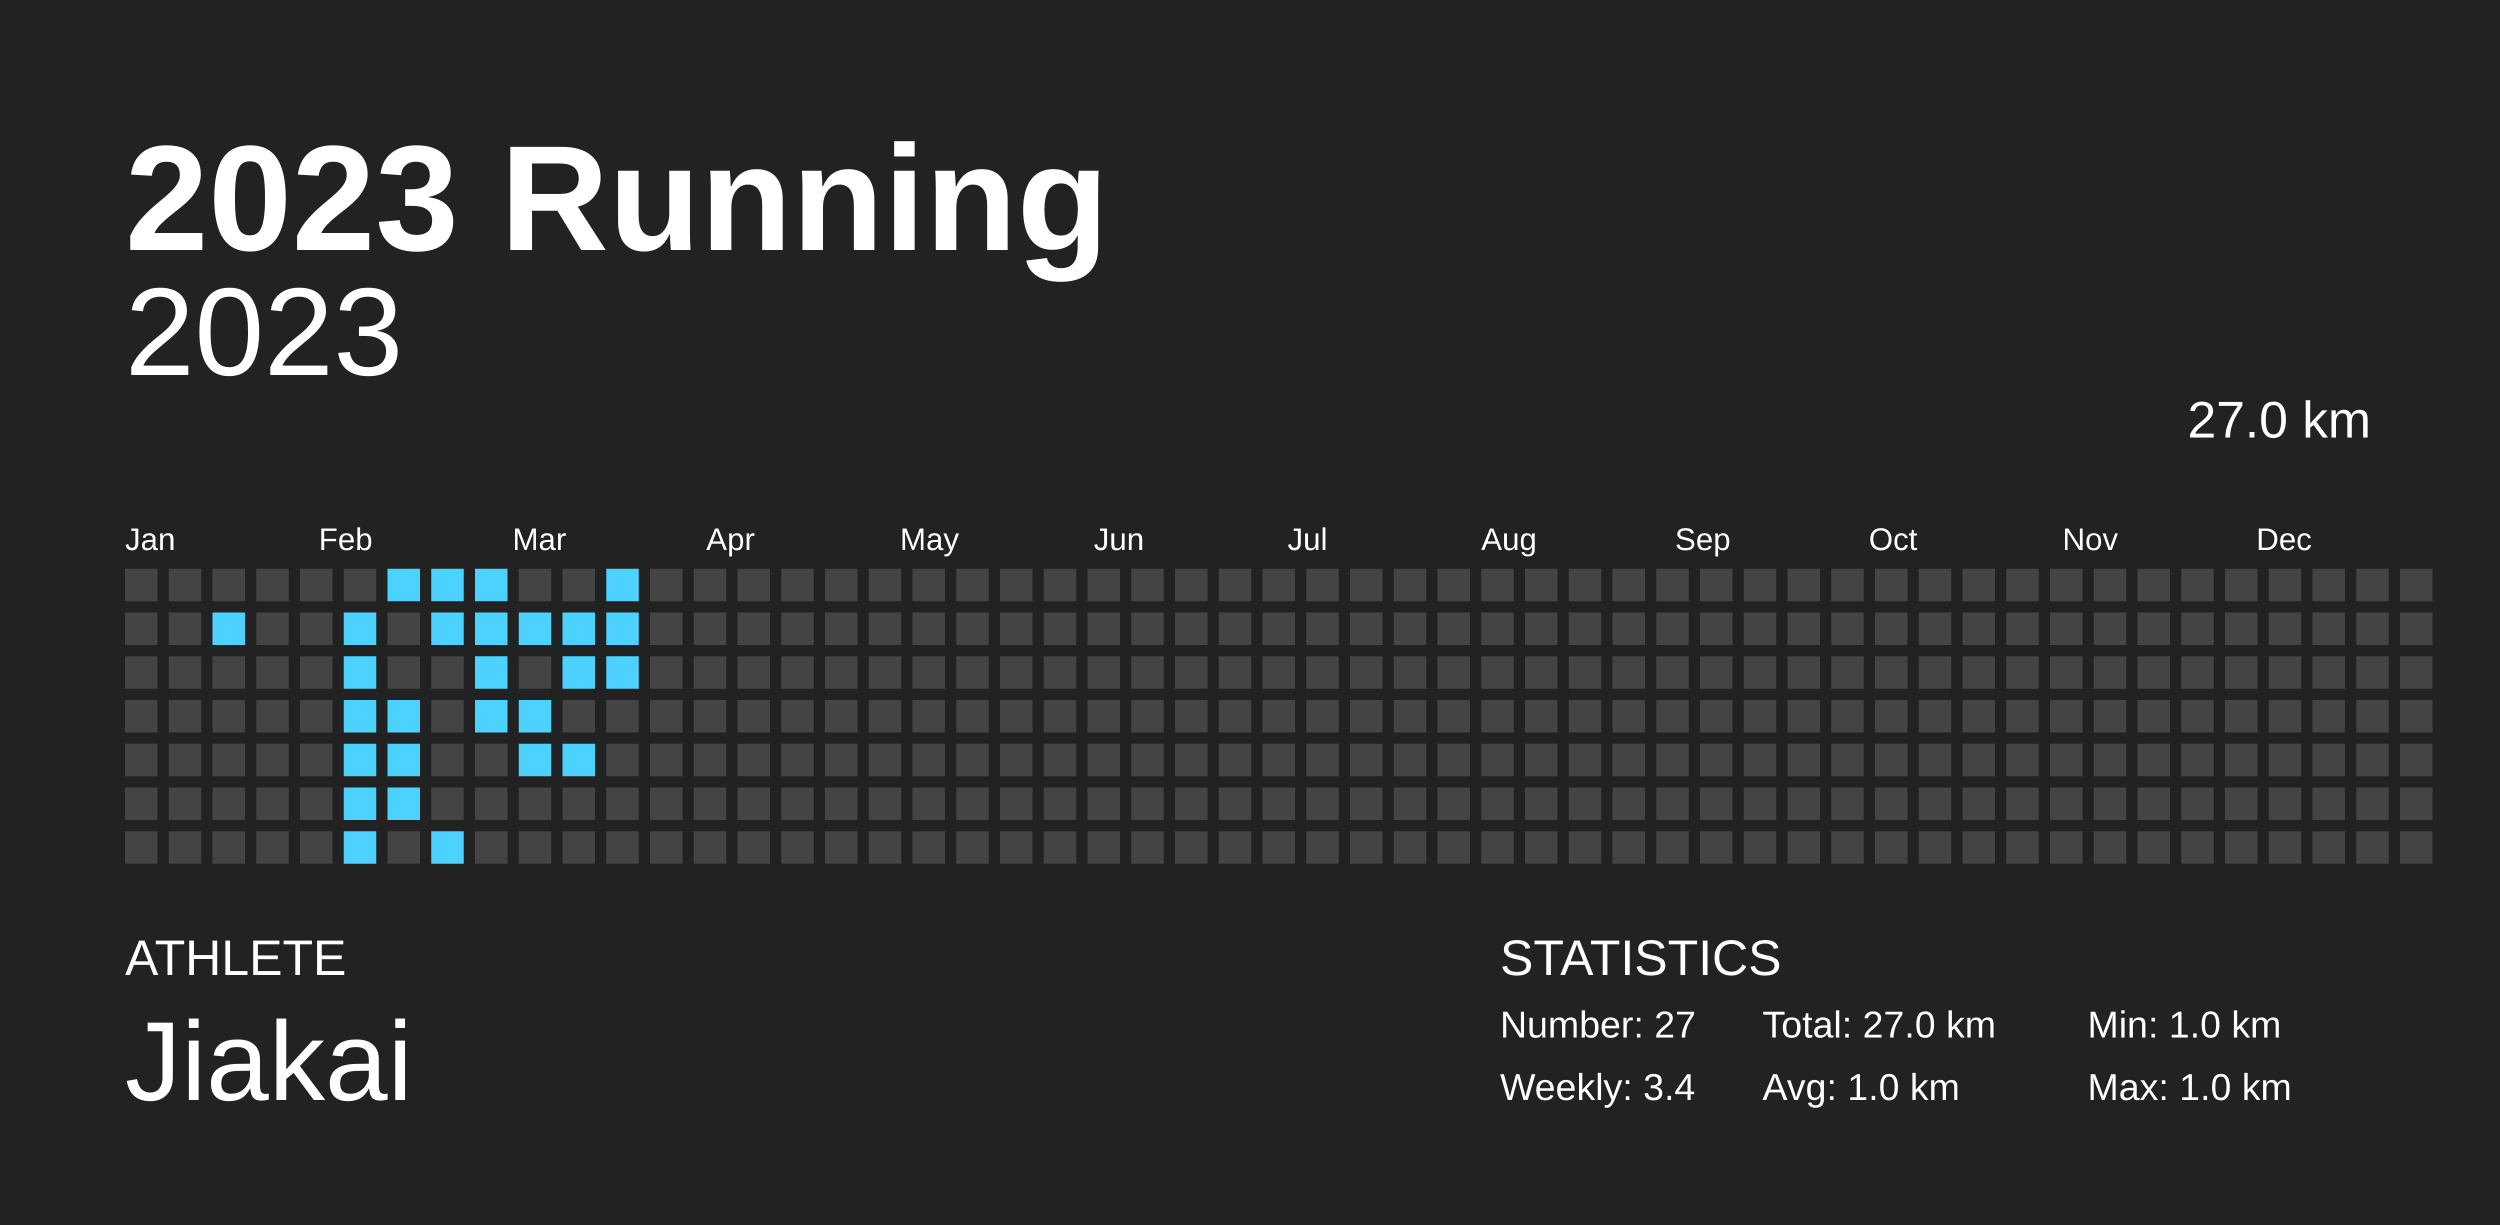
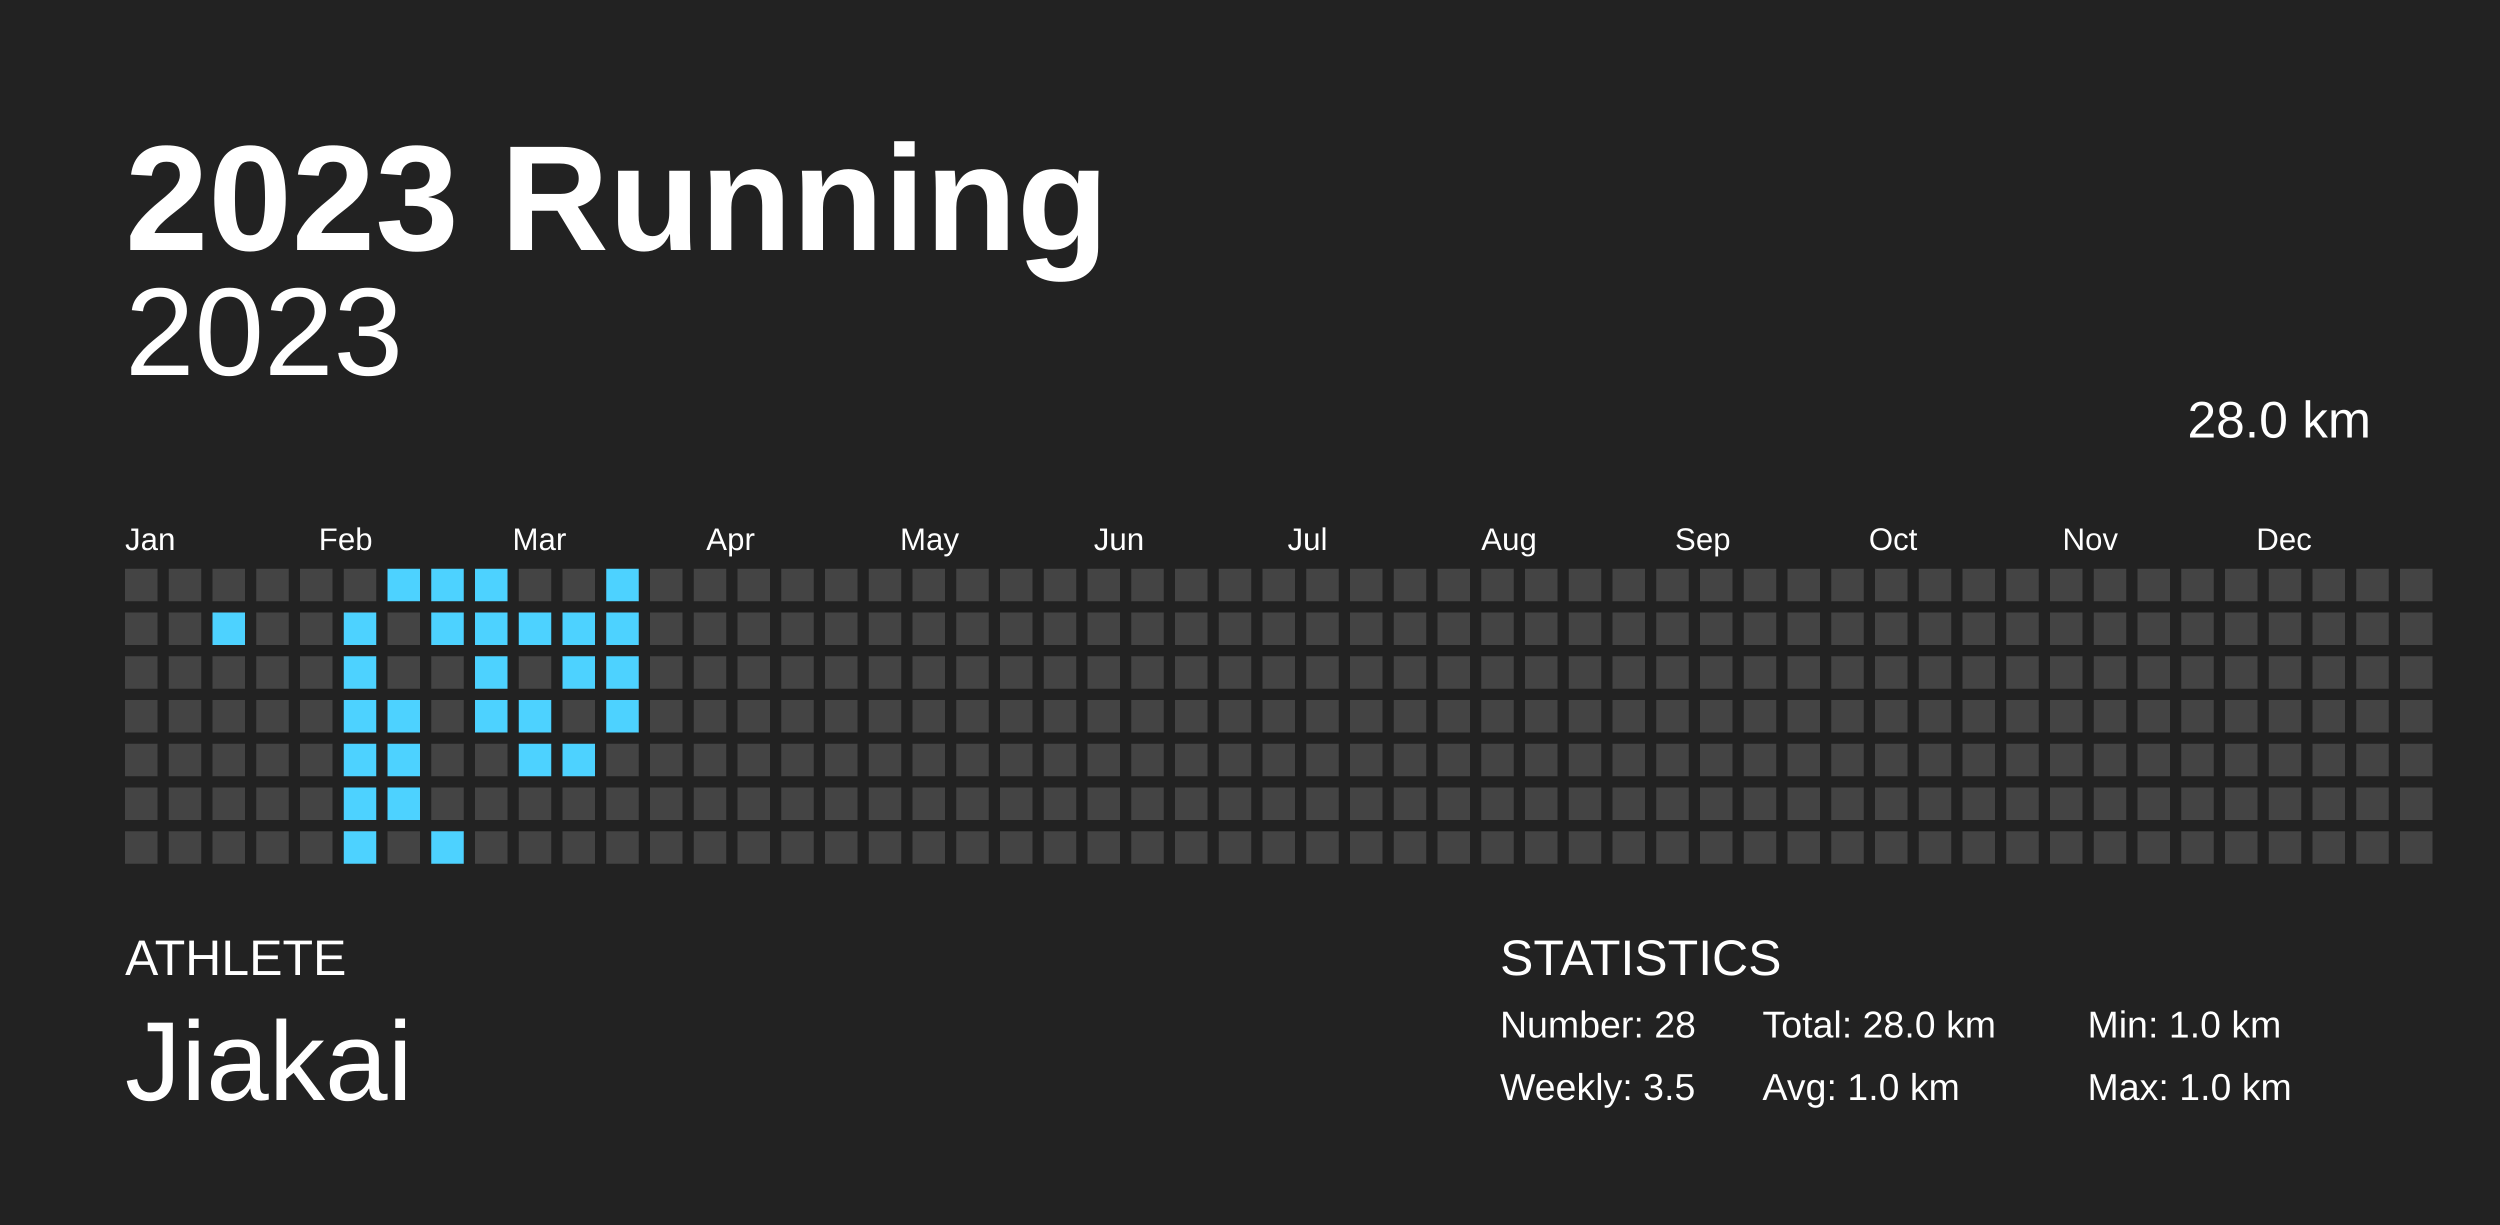
<svg xmlns="http://www.w3.org/2000/svg" baseProfile="full" height="98mm" version="1.1" viewBox="0,0,200,98" width="200mm">
  <defs />
  <rect fill="#222222" height="98" width="200" x="0" y="0" />
  <text fill="#FFFFFF" style="font-size:12px; font-family:Arial; font-weight:bold;" x="10" y="20">2023 Running</text>
  <text fill="#FFFFFF" style="font-size:4px; font-family:Arial" x="10" y="78">ATHLETE</text>
  <text fill="#FFFFFF" style="font-size:9px; font-family:Arial" x="10" y="88">Jiakai</text>
  <text fill="#FFFFFF" style="font-size:4px; font-family:Arial" x="120" y="78">STATISTICS</text>
-   <text fill="#FFFFFF" style="font-size:3px; font-family:Arial" x="120" y="83">Number: 27</text>
-   <text fill="#FFFFFF" style="font-size:3px; font-family:Arial" x="120" y="88">Weekly: 3.4</text>
-   <text fill="#FFFFFF" style="font-size:3px; font-family:Arial" x="141" y="83">Total: 27.0 km</text>
+   <text fill="#FFFFFF" style="font-size:3px; font-family:Arial" x="120" y="83">Number: 28</text>
+   <text fill="#FFFFFF" style="font-size:3px; font-family:Arial" x="120" y="88">Weekly: 3.5</text>
+   <text fill="#FFFFFF" style="font-size:3px; font-family:Arial" x="141" y="83">Total: 28.0 km</text>
  <text fill="#FFFFFF" style="font-size:3px; font-family:Arial" x="141" y="88">Avg: 1.0 km</text>
  <text fill="#FFFFFF" style="font-size:3px; font-family:Arial" x="167" y="83">Min: 1.0 km</text>
  <text fill="#FFFFFF" style="font-size:3px; font-family:Arial" x="167" y="88">Max: 1.0 km</text>
  <text alignment-baseline="hanging" fill="#FFFFFF" style="font-size:10.0px; font-family:Arial;" x="10" y="30">2023</text>
-   <text alignment-baseline="hanging" fill="#FFFFFF" style="font-size:4.125px; font-family:Arial;" x="175" y="35">27.0 km</text>
+   <text alignment-baseline="hanging" fill="#FFFFFF" style="font-size:4.125px; font-family:Arial;" x="175" y="35">28.0 km</text>
  <text fill="#FFFFFF" style="font-size:2.5px; font-family:Arial" x="10.0" y="44">Jan</text>
  <text fill="#FFFFFF" style="font-size:2.5px; font-family:Arial" x="25.5" y="44">Feb</text>
  <text fill="#FFFFFF" style="font-size:2.5px; font-family:Arial" x="41.0" y="44">Mar</text>
  <text fill="#FFFFFF" style="font-size:2.5px; font-family:Arial" x="56.5" y="44">Apr</text>
  <text fill="#FFFFFF" style="font-size:2.5px; font-family:Arial" x="72.0" y="44">May</text>
  <text fill="#FFFFFF" style="font-size:2.5px; font-family:Arial" x="87.5" y="44">Jun</text>
  <text fill="#FFFFFF" style="font-size:2.5px; font-family:Arial" x="103.0" y="44">Jul</text>
  <text fill="#FFFFFF" style="font-size:2.5px; font-family:Arial" x="118.5" y="44">Aug</text>
  <text fill="#FFFFFF" style="font-size:2.5px; font-family:Arial" x="134.0" y="44">Sep</text>
  <text fill="#FFFFFF" style="font-size:2.5px; font-family:Arial" x="149.5" y="44">Oct</text>
  <text fill="#FFFFFF" style="font-size:2.5px; font-family:Arial" x="165.0" y="44">Nov</text>
  <text fill="#FFFFFF" style="font-size:2.5px; font-family:Arial" x="180.5" y="44">Dec</text>
  <rect fill="#444444" height="2.6" width="2.6" x="10.0" y="45.5" />
  <rect fill="#444444" height="2.6" width="2.6" x="10.0" y="49.0" />
  <rect fill="#444444" height="2.6" width="2.6" x="10.0" y="52.5" />
  <rect fill="#444444" height="2.6" width="2.6" x="10.0" y="56.0" />
  <rect fill="#444444" height="2.6" width="2.6" x="10.0" y="59.5" />
  <rect fill="#444444" height="2.6" width="2.6" x="10.0" y="63.0" />
  <rect fill="#444444" height="2.6" width="2.6" x="10.0" y="66.5" />
  <rect fill="#444444" height="2.6" width="2.6" x="13.5" y="45.5" />
  <rect fill="#444444" height="2.6" width="2.6" x="13.5" y="49.0" />
  <rect fill="#444444" height="2.6" width="2.6" x="13.5" y="52.5" />
  <rect fill="#444444" height="2.6" width="2.6" x="13.5" y="56.0" />
  <rect fill="#444444" height="2.6" width="2.6" x="13.5" y="59.5" />
  <rect fill="#444444" height="2.6" width="2.6" x="13.5" y="63.0" />
  <rect fill="#444444" height="2.6" width="2.6" x="13.5" y="66.5" />
  <rect fill="#444444" height="2.6" width="2.6" x="17.0" y="45.5" />
  <rect fill="#4DD2FF" height="2.6" width="2.6" x="17.0" y="49.0" />
  <rect fill="#444444" height="2.6" width="2.6" x="17.0" y="52.5" />
  <rect fill="#444444" height="2.6" width="2.6" x="17.0" y="56.0" />
  <rect fill="#444444" height="2.6" width="2.6" x="17.0" y="59.5" />
  <rect fill="#444444" height="2.6" width="2.6" x="17.0" y="63.0" />
  <rect fill="#444444" height="2.6" width="2.6" x="17.0" y="66.5" />
  <rect fill="#444444" height="2.6" width="2.6" x="20.5" y="45.5" />
  <rect fill="#444444" height="2.6" width="2.6" x="20.5" y="49.0" />
  <rect fill="#444444" height="2.6" width="2.6" x="20.5" y="52.5" />
  <rect fill="#444444" height="2.6" width="2.6" x="20.5" y="56.0" />
  <rect fill="#444444" height="2.6" width="2.6" x="20.5" y="59.5" />
  <rect fill="#444444" height="2.6" width="2.6" x="20.5" y="63.0" />
  <rect fill="#444444" height="2.6" width="2.6" x="20.5" y="66.5" />
  <rect fill="#444444" height="2.6" width="2.6" x="24.0" y="45.5" />
  <rect fill="#444444" height="2.6" width="2.6" x="24.0" y="49.0" />
  <rect fill="#444444" height="2.6" width="2.6" x="24.0" y="52.5" />
  <rect fill="#444444" height="2.6" width="2.6" x="24.0" y="56.0" />
  <rect fill="#444444" height="2.6" width="2.6" x="24.0" y="59.5" />
  <rect fill="#444444" height="2.6" width="2.6" x="24.0" y="63.0" />
  <rect fill="#444444" height="2.6" width="2.6" x="24.0" y="66.5" />
  <rect fill="#444444" height="2.6" width="2.6" x="27.5" y="45.5" />
  <rect fill="#4DD2FF" height="2.6" width="2.6" x="27.5" y="49.0" />
  <rect fill="#4DD2FF" height="2.6" width="2.6" x="27.5" y="52.5" />
  <rect fill="#4DD2FF" height="2.6" width="2.6" x="27.5" y="56.0" />
  <rect fill="#4DD2FF" height="2.6" width="2.6" x="27.5" y="59.5" />
  <rect fill="#4DD2FF" height="2.6" width="2.6" x="27.5" y="63.0" />
  <rect fill="#4DD2FF" height="2.6" width="2.6" x="27.5" y="66.5" />
  <rect fill="#4DD2FF" height="2.6" width="2.6" x="31.0" y="45.5" />
  <rect fill="#444444" height="2.6" width="2.6" x="31.0" y="49.0" />
  <rect fill="#444444" height="2.6" width="2.6" x="31.0" y="52.5" />
  <rect fill="#4DD2FF" height="2.6" width="2.6" x="31.0" y="56.0" />
  <rect fill="#4DD2FF" height="2.6" width="2.6" x="31.0" y="59.5" />
  <rect fill="#4DD2FF" height="2.6" width="2.6" x="31.0" y="63.0" />
  <rect fill="#444444" height="2.6" width="2.6" x="31.0" y="66.5" />
  <rect fill="#4DD2FF" height="2.6" width="2.6" x="34.5" y="45.5" />
  <rect fill="#4DD2FF" height="2.6" width="2.6" x="34.5" y="49.0" />
  <rect fill="#444444" height="2.6" width="2.6" x="34.5" y="52.5" />
  <rect fill="#444444" height="2.6" width="2.6" x="34.5" y="56.0" />
  <rect fill="#444444" height="2.6" width="2.6" x="34.5" y="59.5" />
  <rect fill="#444444" height="2.6" width="2.6" x="34.5" y="63.0" />
  <rect fill="#4DD2FF" height="2.6" width="2.6" x="34.5" y="66.5" />
  <rect fill="#4DD2FF" height="2.6" width="2.6" x="38.0" y="45.5" />
  <rect fill="#4DD2FF" height="2.6" width="2.6" x="38.0" y="49.0" />
  <rect fill="#4DD2FF" height="2.6" width="2.6" x="38.0" y="52.5" />
  <rect fill="#4DD2FF" height="2.6" width="2.6" x="38.0" y="56.0" />
  <rect fill="#444444" height="2.6" width="2.6" x="38.0" y="59.5" />
  <rect fill="#444444" height="2.6" width="2.6" x="38.0" y="63.0" />
  <rect fill="#444444" height="2.6" width="2.6" x="38.0" y="66.5" />
  <rect fill="#444444" height="2.6" width="2.6" x="41.5" y="45.5" />
  <rect fill="#4DD2FF" height="2.6" width="2.6" x="41.5" y="49.0" />
  <rect fill="#444444" height="2.6" width="2.6" x="41.5" y="52.5" />
  <rect fill="#4DD2FF" height="2.6" width="2.6" x="41.5" y="56.0" />
  <rect fill="#4DD2FF" height="2.6" width="2.6" x="41.5" y="59.5" />
  <rect fill="#444444" height="2.6" width="2.6" x="41.5" y="63.0" />
  <rect fill="#444444" height="2.6" width="2.6" x="41.5" y="66.5" />
  <rect fill="#444444" height="2.6" width="2.6" x="45.0" y="45.5" />
  <rect fill="#4DD2FF" height="2.6" width="2.6" x="45.0" y="49.0" />
  <rect fill="#4DD2FF" height="2.6" width="2.6" x="45.0" y="52.5" />
  <rect fill="#444444" height="2.6" width="2.6" x="45.0" y="56.0" />
  <rect fill="#4DD2FF" height="2.6" width="2.6" x="45.0" y="59.5" />
  <rect fill="#444444" height="2.6" width="2.6" x="45.0" y="63.0" />
  <rect fill="#444444" height="2.6" width="2.6" x="45.0" y="66.5" />
  <rect fill="#4DD2FF" height="2.6" width="2.6" x="48.5" y="45.5" />
  <rect fill="#4DD2FF" height="2.6" width="2.6" x="48.5" y="49.0" />
  <rect fill="#4DD2FF" height="2.6" width="2.6" x="48.5" y="52.5" />
-   <rect fill="#444444" height="2.6" width="2.6" x="48.5" y="56.0" />
+   <rect fill="#4DD2FF" height="2.6" width="2.6" x="48.5" y="56.0" />
  <rect fill="#444444" height="2.6" width="2.6" x="48.5" y="59.5" />
  <rect fill="#444444" height="2.6" width="2.6" x="48.5" y="63.0" />
  <rect fill="#444444" height="2.6" width="2.6" x="48.5" y="66.5" />
  <rect fill="#444444" height="2.6" width="2.6" x="52.0" y="45.5" />
  <rect fill="#444444" height="2.6" width="2.6" x="52.0" y="49.0" />
  <rect fill="#444444" height="2.6" width="2.6" x="52.0" y="52.5" />
  <rect fill="#444444" height="2.6" width="2.6" x="52.0" y="56.0" />
  <rect fill="#444444" height="2.6" width="2.6" x="52.0" y="59.5" />
  <rect fill="#444444" height="2.6" width="2.6" x="52.0" y="63.0" />
  <rect fill="#444444" height="2.6" width="2.6" x="52.0" y="66.5" />
  <rect fill="#444444" height="2.6" width="2.6" x="55.5" y="45.5" />
  <rect fill="#444444" height="2.6" width="2.6" x="55.5" y="49.0" />
  <rect fill="#444444" height="2.6" width="2.6" x="55.5" y="52.5" />
  <rect fill="#444444" height="2.6" width="2.6" x="55.5" y="56.0" />
  <rect fill="#444444" height="2.6" width="2.6" x="55.5" y="59.5" />
  <rect fill="#444444" height="2.6" width="2.6" x="55.5" y="63.0" />
  <rect fill="#444444" height="2.6" width="2.6" x="55.5" y="66.5" />
  <rect fill="#444444" height="2.6" width="2.6" x="59.0" y="45.5" />
  <rect fill="#444444" height="2.6" width="2.6" x="59.0" y="49.0" />
  <rect fill="#444444" height="2.6" width="2.6" x="59.0" y="52.5" />
  <rect fill="#444444" height="2.6" width="2.6" x="59.0" y="56.0" />
  <rect fill="#444444" height="2.6" width="2.6" x="59.0" y="59.5" />
  <rect fill="#444444" height="2.6" width="2.6" x="59.0" y="63.0" />
  <rect fill="#444444" height="2.6" width="2.6" x="59.0" y="66.5" />
  <rect fill="#444444" height="2.6" width="2.6" x="62.5" y="45.5" />
  <rect fill="#444444" height="2.6" width="2.6" x="62.5" y="49.0" />
  <rect fill="#444444" height="2.6" width="2.6" x="62.5" y="52.5" />
  <rect fill="#444444" height="2.6" width="2.6" x="62.5" y="56.0" />
  <rect fill="#444444" height="2.6" width="2.6" x="62.5" y="59.5" />
  <rect fill="#444444" height="2.6" width="2.6" x="62.5" y="63.0" />
  <rect fill="#444444" height="2.6" width="2.6" x="62.5" y="66.5" />
  <rect fill="#444444" height="2.6" width="2.6" x="66.0" y="45.5" />
  <rect fill="#444444" height="2.6" width="2.6" x="66.0" y="49.0" />
  <rect fill="#444444" height="2.6" width="2.6" x="66.0" y="52.5" />
  <rect fill="#444444" height="2.6" width="2.6" x="66.0" y="56.0" />
  <rect fill="#444444" height="2.6" width="2.6" x="66.0" y="59.5" />
  <rect fill="#444444" height="2.6" width="2.6" x="66.0" y="63.0" />
  <rect fill="#444444" height="2.6" width="2.6" x="66.0" y="66.5" />
  <rect fill="#444444" height="2.6" width="2.6" x="69.5" y="45.5" />
  <rect fill="#444444" height="2.6" width="2.6" x="69.5" y="49.0" />
  <rect fill="#444444" height="2.6" width="2.6" x="69.5" y="52.5" />
  <rect fill="#444444" height="2.6" width="2.6" x="69.5" y="56.0" />
  <rect fill="#444444" height="2.6" width="2.6" x="69.5" y="59.5" />
  <rect fill="#444444" height="2.6" width="2.6" x="69.5" y="63.0" />
  <rect fill="#444444" height="2.6" width="2.6" x="69.5" y="66.5" />
  <rect fill="#444444" height="2.6" width="2.6" x="73.0" y="45.5" />
  <rect fill="#444444" height="2.6" width="2.6" x="73.0" y="49.0" />
  <rect fill="#444444" height="2.6" width="2.6" x="73.0" y="52.5" />
  <rect fill="#444444" height="2.6" width="2.6" x="73.0" y="56.0" />
  <rect fill="#444444" height="2.6" width="2.6" x="73.0" y="59.5" />
  <rect fill="#444444" height="2.6" width="2.6" x="73.0" y="63.0" />
  <rect fill="#444444" height="2.6" width="2.6" x="73.0" y="66.5" />
  <rect fill="#444444" height="2.6" width="2.6" x="76.5" y="45.5" />
  <rect fill="#444444" height="2.6" width="2.6" x="76.5" y="49.0" />
  <rect fill="#444444" height="2.6" width="2.6" x="76.5" y="52.5" />
  <rect fill="#444444" height="2.6" width="2.6" x="76.5" y="56.0" />
  <rect fill="#444444" height="2.6" width="2.6" x="76.5" y="59.5" />
  <rect fill="#444444" height="2.6" width="2.6" x="76.5" y="63.0" />
  <rect fill="#444444" height="2.6" width="2.6" x="76.5" y="66.5" />
  <rect fill="#444444" height="2.6" width="2.6" x="80.0" y="45.5" />
  <rect fill="#444444" height="2.6" width="2.6" x="80.0" y="49.0" />
  <rect fill="#444444" height="2.6" width="2.6" x="80.0" y="52.5" />
  <rect fill="#444444" height="2.6" width="2.6" x="80.0" y="56.0" />
  <rect fill="#444444" height="2.6" width="2.6" x="80.0" y="59.5" />
  <rect fill="#444444" height="2.6" width="2.6" x="80.0" y="63.0" />
  <rect fill="#444444" height="2.6" width="2.6" x="80.0" y="66.5" />
  <rect fill="#444444" height="2.6" width="2.6" x="83.5" y="45.5" />
  <rect fill="#444444" height="2.6" width="2.6" x="83.5" y="49.0" />
  <rect fill="#444444" height="2.6" width="2.6" x="83.5" y="52.5" />
  <rect fill="#444444" height="2.6" width="2.6" x="83.5" y="56.0" />
  <rect fill="#444444" height="2.6" width="2.6" x="83.5" y="59.5" />
  <rect fill="#444444" height="2.6" width="2.6" x="83.5" y="63.0" />
  <rect fill="#444444" height="2.6" width="2.6" x="83.5" y="66.5" />
  <rect fill="#444444" height="2.6" width="2.6" x="87.0" y="45.5" />
  <rect fill="#444444" height="2.6" width="2.6" x="87.0" y="49.0" />
  <rect fill="#444444" height="2.6" width="2.6" x="87.0" y="52.5" />
  <rect fill="#444444" height="2.6" width="2.6" x="87.0" y="56.0" />
  <rect fill="#444444" height="2.6" width="2.6" x="87.0" y="59.5" />
  <rect fill="#444444" height="2.6" width="2.6" x="87.0" y="63.0" />
  <rect fill="#444444" height="2.6" width="2.6" x="87.0" y="66.5" />
  <rect fill="#444444" height="2.6" width="2.6" x="90.5" y="45.5" />
  <rect fill="#444444" height="2.6" width="2.6" x="90.5" y="49.0" />
  <rect fill="#444444" height="2.6" width="2.6" x="90.5" y="52.5" />
  <rect fill="#444444" height="2.6" width="2.6" x="90.5" y="56.0" />
  <rect fill="#444444" height="2.6" width="2.6" x="90.5" y="59.5" />
  <rect fill="#444444" height="2.6" width="2.6" x="90.5" y="63.0" />
  <rect fill="#444444" height="2.6" width="2.6" x="90.5" y="66.5" />
  <rect fill="#444444" height="2.6" width="2.6" x="94.0" y="45.5" />
  <rect fill="#444444" height="2.6" width="2.6" x="94.0" y="49.0" />
  <rect fill="#444444" height="2.6" width="2.6" x="94.0" y="52.5" />
  <rect fill="#444444" height="2.6" width="2.6" x="94.0" y="56.0" />
  <rect fill="#444444" height="2.6" width="2.6" x="94.0" y="59.5" />
  <rect fill="#444444" height="2.6" width="2.6" x="94.0" y="63.0" />
  <rect fill="#444444" height="2.6" width="2.6" x="94.0" y="66.5" />
  <rect fill="#444444" height="2.6" width="2.6" x="97.5" y="45.5" />
  <rect fill="#444444" height="2.6" width="2.6" x="97.5" y="49.0" />
  <rect fill="#444444" height="2.6" width="2.6" x="97.5" y="52.5" />
  <rect fill="#444444" height="2.6" width="2.6" x="97.5" y="56.0" />
  <rect fill="#444444" height="2.6" width="2.6" x="97.5" y="59.5" />
  <rect fill="#444444" height="2.6" width="2.6" x="97.5" y="63.0" />
  <rect fill="#444444" height="2.6" width="2.6" x="97.5" y="66.5" />
  <rect fill="#444444" height="2.6" width="2.6" x="101.0" y="45.5" />
  <rect fill="#444444" height="2.6" width="2.6" x="101.0" y="49.0" />
  <rect fill="#444444" height="2.6" width="2.6" x="101.0" y="52.5" />
  <rect fill="#444444" height="2.6" width="2.6" x="101.0" y="56.0" />
  <rect fill="#444444" height="2.6" width="2.6" x="101.0" y="59.5" />
  <rect fill="#444444" height="2.6" width="2.6" x="101.0" y="63.0" />
  <rect fill="#444444" height="2.6" width="2.6" x="101.0" y="66.5" />
  <rect fill="#444444" height="2.6" width="2.6" x="104.5" y="45.5" />
  <rect fill="#444444" height="2.6" width="2.6" x="104.5" y="49.0" />
  <rect fill="#444444" height="2.6" width="2.6" x="104.5" y="52.5" />
  <rect fill="#444444" height="2.6" width="2.6" x="104.5" y="56.0" />
  <rect fill="#444444" height="2.6" width="2.6" x="104.5" y="59.5" />
  <rect fill="#444444" height="2.6" width="2.6" x="104.5" y="63.0" />
  <rect fill="#444444" height="2.6" width="2.6" x="104.5" y="66.5" />
  <rect fill="#444444" height="2.6" width="2.6" x="108.0" y="45.5" />
  <rect fill="#444444" height="2.6" width="2.6" x="108.0" y="49.0" />
  <rect fill="#444444" height="2.6" width="2.6" x="108.0" y="52.5" />
  <rect fill="#444444" height="2.6" width="2.6" x="108.0" y="56.0" />
  <rect fill="#444444" height="2.6" width="2.6" x="108.0" y="59.5" />
  <rect fill="#444444" height="2.6" width="2.6" x="108.0" y="63.0" />
  <rect fill="#444444" height="2.6" width="2.6" x="108.0" y="66.5" />
  <rect fill="#444444" height="2.6" width="2.6" x="111.5" y="45.5" />
  <rect fill="#444444" height="2.6" width="2.6" x="111.5" y="49.0" />
  <rect fill="#444444" height="2.6" width="2.6" x="111.5" y="52.5" />
  <rect fill="#444444" height="2.6" width="2.6" x="111.5" y="56.0" />
  <rect fill="#444444" height="2.6" width="2.6" x="111.5" y="59.5" />
  <rect fill="#444444" height="2.6" width="2.6" x="111.5" y="63.0" />
  <rect fill="#444444" height="2.6" width="2.6" x="111.5" y="66.5" />
  <rect fill="#444444" height="2.6" width="2.6" x="115.0" y="45.5" />
  <rect fill="#444444" height="2.6" width="2.6" x="115.0" y="49.0" />
  <rect fill="#444444" height="2.6" width="2.6" x="115.0" y="52.5" />
  <rect fill="#444444" height="2.6" width="2.6" x="115.0" y="56.0" />
  <rect fill="#444444" height="2.6" width="2.6" x="115.0" y="59.5" />
  <rect fill="#444444" height="2.6" width="2.6" x="115.0" y="63.0" />
  <rect fill="#444444" height="2.6" width="2.6" x="115.0" y="66.5" />
  <rect fill="#444444" height="2.6" width="2.6" x="118.5" y="45.5" />
  <rect fill="#444444" height="2.6" width="2.6" x="118.5" y="49.0" />
  <rect fill="#444444" height="2.6" width="2.6" x="118.5" y="52.5" />
  <rect fill="#444444" height="2.6" width="2.6" x="118.5" y="56.0" />
  <rect fill="#444444" height="2.6" width="2.6" x="118.5" y="59.5" />
  <rect fill="#444444" height="2.6" width="2.6" x="118.5" y="63.0" />
  <rect fill="#444444" height="2.6" width="2.6" x="118.5" y="66.5" />
  <rect fill="#444444" height="2.6" width="2.6" x="122.0" y="45.5" />
  <rect fill="#444444" height="2.6" width="2.6" x="122.0" y="49.0" />
  <rect fill="#444444" height="2.6" width="2.6" x="122.0" y="52.5" />
  <rect fill="#444444" height="2.6" width="2.6" x="122.0" y="56.0" />
  <rect fill="#444444" height="2.6" width="2.6" x="122.0" y="59.5" />
  <rect fill="#444444" height="2.6" width="2.6" x="122.0" y="63.0" />
  <rect fill="#444444" height="2.6" width="2.6" x="122.0" y="66.5" />
  <rect fill="#444444" height="2.6" width="2.6" x="125.5" y="45.5" />
  <rect fill="#444444" height="2.6" width="2.6" x="125.5" y="49.0" />
  <rect fill="#444444" height="2.6" width="2.6" x="125.5" y="52.5" />
  <rect fill="#444444" height="2.6" width="2.6" x="125.5" y="56.0" />
  <rect fill="#444444" height="2.6" width="2.6" x="125.5" y="59.5" />
  <rect fill="#444444" height="2.6" width="2.6" x="125.5" y="63.0" />
  <rect fill="#444444" height="2.6" width="2.6" x="125.5" y="66.5" />
  <rect fill="#444444" height="2.6" width="2.6" x="129.0" y="45.5" />
  <rect fill="#444444" height="2.6" width="2.6" x="129.0" y="49.0" />
  <rect fill="#444444" height="2.6" width="2.6" x="129.0" y="52.5" />
  <rect fill="#444444" height="2.6" width="2.6" x="129.0" y="56.0" />
  <rect fill="#444444" height="2.6" width="2.6" x="129.0" y="59.5" />
  <rect fill="#444444" height="2.6" width="2.6" x="129.0" y="63.0" />
  <rect fill="#444444" height="2.6" width="2.6" x="129.0" y="66.5" />
  <rect fill="#444444" height="2.6" width="2.6" x="132.5" y="45.5" />
  <rect fill="#444444" height="2.6" width="2.6" x="132.5" y="49.0" />
  <rect fill="#444444" height="2.6" width="2.6" x="132.5" y="52.5" />
  <rect fill="#444444" height="2.6" width="2.6" x="132.5" y="56.0" />
  <rect fill="#444444" height="2.6" width="2.6" x="132.5" y="59.5" />
  <rect fill="#444444" height="2.6" width="2.6" x="132.5" y="63.0" />
  <rect fill="#444444" height="2.6" width="2.6" x="132.5" y="66.5" />
  <rect fill="#444444" height="2.6" width="2.6" x="136.0" y="45.5" />
  <rect fill="#444444" height="2.6" width="2.6" x="136.0" y="49.0" />
  <rect fill="#444444" height="2.6" width="2.6" x="136.0" y="52.5" />
  <rect fill="#444444" height="2.6" width="2.6" x="136.0" y="56.0" />
  <rect fill="#444444" height="2.6" width="2.6" x="136.0" y="59.5" />
  <rect fill="#444444" height="2.6" width="2.6" x="136.0" y="63.0" />
  <rect fill="#444444" height="2.6" width="2.6" x="136.0" y="66.5" />
  <rect fill="#444444" height="2.6" width="2.6" x="139.5" y="45.5" />
  <rect fill="#444444" height="2.6" width="2.6" x="139.5" y="49.0" />
  <rect fill="#444444" height="2.6" width="2.6" x="139.5" y="52.5" />
  <rect fill="#444444" height="2.6" width="2.6" x="139.5" y="56.0" />
  <rect fill="#444444" height="2.6" width="2.6" x="139.5" y="59.5" />
  <rect fill="#444444" height="2.6" width="2.6" x="139.5" y="63.0" />
  <rect fill="#444444" height="2.6" width="2.6" x="139.5" y="66.5" />
  <rect fill="#444444" height="2.6" width="2.6" x="143.0" y="45.5" />
  <rect fill="#444444" height="2.6" width="2.6" x="143.0" y="49.0" />
  <rect fill="#444444" height="2.6" width="2.6" x="143.0" y="52.5" />
  <rect fill="#444444" height="2.6" width="2.6" x="143.0" y="56.0" />
  <rect fill="#444444" height="2.6" width="2.6" x="143.0" y="59.5" />
  <rect fill="#444444" height="2.6" width="2.6" x="143.0" y="63.0" />
  <rect fill="#444444" height="2.6" width="2.6" x="143.0" y="66.5" />
  <rect fill="#444444" height="2.6" width="2.6" x="146.5" y="45.5" />
  <rect fill="#444444" height="2.6" width="2.6" x="146.5" y="49.0" />
  <rect fill="#444444" height="2.6" width="2.6" x="146.5" y="52.5" />
  <rect fill="#444444" height="2.6" width="2.6" x="146.5" y="56.0" />
  <rect fill="#444444" height="2.6" width="2.6" x="146.5" y="59.5" />
  <rect fill="#444444" height="2.6" width="2.6" x="146.5" y="63.0" />
  <rect fill="#444444" height="2.6" width="2.6" x="146.5" y="66.5" />
  <rect fill="#444444" height="2.6" width="2.6" x="150.0" y="45.5" />
  <rect fill="#444444" height="2.6" width="2.6" x="150.0" y="49.0" />
  <rect fill="#444444" height="2.6" width="2.6" x="150.0" y="52.5" />
  <rect fill="#444444" height="2.6" width="2.6" x="150.0" y="56.0" />
  <rect fill="#444444" height="2.6" width="2.6" x="150.0" y="59.5" />
  <rect fill="#444444" height="2.6" width="2.6" x="150.0" y="63.0" />
  <rect fill="#444444" height="2.6" width="2.6" x="150.0" y="66.5" />
  <rect fill="#444444" height="2.6" width="2.6" x="153.5" y="45.5" />
  <rect fill="#444444" height="2.6" width="2.6" x="153.5" y="49.0" />
  <rect fill="#444444" height="2.6" width="2.6" x="153.5" y="52.5" />
  <rect fill="#444444" height="2.6" width="2.6" x="153.5" y="56.0" />
  <rect fill="#444444" height="2.6" width="2.6" x="153.5" y="59.5" />
  <rect fill="#444444" height="2.6" width="2.6" x="153.5" y="63.0" />
  <rect fill="#444444" height="2.6" width="2.6" x="153.5" y="66.5" />
  <rect fill="#444444" height="2.6" width="2.6" x="157.0" y="45.5" />
  <rect fill="#444444" height="2.6" width="2.6" x="157.0" y="49.0" />
  <rect fill="#444444" height="2.6" width="2.6" x="157.0" y="52.5" />
  <rect fill="#444444" height="2.6" width="2.6" x="157.0" y="56.0" />
  <rect fill="#444444" height="2.6" width="2.6" x="157.0" y="59.5" />
  <rect fill="#444444" height="2.6" width="2.6" x="157.0" y="63.0" />
  <rect fill="#444444" height="2.6" width="2.6" x="157.0" y="66.5" />
  <rect fill="#444444" height="2.6" width="2.6" x="160.5" y="45.5" />
  <rect fill="#444444" height="2.6" width="2.6" x="160.5" y="49.0" />
  <rect fill="#444444" height="2.6" width="2.6" x="160.5" y="52.5" />
  <rect fill="#444444" height="2.6" width="2.6" x="160.5" y="56.0" />
  <rect fill="#444444" height="2.6" width="2.6" x="160.5" y="59.5" />
  <rect fill="#444444" height="2.6" width="2.6" x="160.5" y="63.0" />
  <rect fill="#444444" height="2.6" width="2.6" x="160.5" y="66.5" />
  <rect fill="#444444" height="2.6" width="2.6" x="164.0" y="45.5" />
  <rect fill="#444444" height="2.6" width="2.6" x="164.0" y="49.0" />
  <rect fill="#444444" height="2.6" width="2.6" x="164.0" y="52.5" />
  <rect fill="#444444" height="2.6" width="2.6" x="164.0" y="56.0" />
  <rect fill="#444444" height="2.6" width="2.6" x="164.0" y="59.5" />
  <rect fill="#444444" height="2.6" width="2.6" x="164.0" y="63.0" />
  <rect fill="#444444" height="2.6" width="2.6" x="164.0" y="66.5" />
  <rect fill="#444444" height="2.6" width="2.6" x="167.5" y="45.5" />
  <rect fill="#444444" height="2.6" width="2.6" x="167.5" y="49.0" />
  <rect fill="#444444" height="2.6" width="2.6" x="167.5" y="52.5" />
  <rect fill="#444444" height="2.6" width="2.6" x="167.5" y="56.0" />
  <rect fill="#444444" height="2.6" width="2.6" x="167.5" y="59.5" />
  <rect fill="#444444" height="2.6" width="2.6" x="167.5" y="63.0" />
  <rect fill="#444444" height="2.6" width="2.6" x="167.5" y="66.5" />
  <rect fill="#444444" height="2.6" width="2.6" x="171.0" y="45.5" />
  <rect fill="#444444" height="2.6" width="2.6" x="171.0" y="49.0" />
  <rect fill="#444444" height="2.6" width="2.6" x="171.0" y="52.5" />
  <rect fill="#444444" height="2.6" width="2.6" x="171.0" y="56.0" />
  <rect fill="#444444" height="2.6" width="2.6" x="171.0" y="59.5" />
  <rect fill="#444444" height="2.6" width="2.6" x="171.0" y="63.0" />
  <rect fill="#444444" height="2.6" width="2.6" x="171.0" y="66.5" />
  <rect fill="#444444" height="2.6" width="2.6" x="174.5" y="45.5" />
  <rect fill="#444444" height="2.6" width="2.6" x="174.5" y="49.0" />
  <rect fill="#444444" height="2.6" width="2.6" x="174.5" y="52.5" />
  <rect fill="#444444" height="2.6" width="2.6" x="174.5" y="56.0" />
  <rect fill="#444444" height="2.6" width="2.6" x="174.5" y="59.5" />
  <rect fill="#444444" height="2.6" width="2.6" x="174.5" y="63.0" />
  <rect fill="#444444" height="2.6" width="2.6" x="174.5" y="66.5" />
  <rect fill="#444444" height="2.6" width="2.6" x="178.0" y="45.5" />
  <rect fill="#444444" height="2.6" width="2.6" x="178.0" y="49.0" />
  <rect fill="#444444" height="2.6" width="2.6" x="178.0" y="52.5" />
  <rect fill="#444444" height="2.6" width="2.6" x="178.0" y="56.0" />
  <rect fill="#444444" height="2.6" width="2.6" x="178.0" y="59.5" />
  <rect fill="#444444" height="2.6" width="2.6" x="178.0" y="63.0" />
  <rect fill="#444444" height="2.6" width="2.6" x="178.0" y="66.5" />
  <rect fill="#444444" height="2.6" width="2.6" x="181.5" y="45.5" />
  <rect fill="#444444" height="2.6" width="2.6" x="181.5" y="49.0" />
  <rect fill="#444444" height="2.6" width="2.6" x="181.5" y="52.5" />
  <rect fill="#444444" height="2.6" width="2.6" x="181.5" y="56.0" />
  <rect fill="#444444" height="2.6" width="2.6" x="181.5" y="59.5" />
  <rect fill="#444444" height="2.6" width="2.6" x="181.5" y="63.0" />
  <rect fill="#444444" height="2.6" width="2.6" x="181.5" y="66.5" />
  <rect fill="#444444" height="2.6" width="2.6" x="185.0" y="45.5" />
  <rect fill="#444444" height="2.6" width="2.6" x="185.0" y="49.0" />
  <rect fill="#444444" height="2.6" width="2.6" x="185.0" y="52.5" />
  <rect fill="#444444" height="2.6" width="2.6" x="185.0" y="56.0" />
  <rect fill="#444444" height="2.6" width="2.6" x="185.0" y="59.5" />
  <rect fill="#444444" height="2.6" width="2.6" x="185.0" y="63.0" />
  <rect fill="#444444" height="2.6" width="2.6" x="185.0" y="66.5" />
  <rect fill="#444444" height="2.6" width="2.6" x="188.5" y="45.5" />
  <rect fill="#444444" height="2.6" width="2.6" x="188.5" y="49.0" />
  <rect fill="#444444" height="2.6" width="2.6" x="188.5" y="52.5" />
  <rect fill="#444444" height="2.6" width="2.6" x="188.5" y="56.0" />
  <rect fill="#444444" height="2.6" width="2.6" x="188.5" y="59.5" />
  <rect fill="#444444" height="2.6" width="2.6" x="188.5" y="63.0" />
  <rect fill="#444444" height="2.6" width="2.6" x="188.5" y="66.5" />
  <rect fill="#444444" height="2.6" width="2.6" x="192.0" y="45.5" />
  <rect fill="#444444" height="2.6" width="2.6" x="192.0" y="49.0" />
  <rect fill="#444444" height="2.6" width="2.6" x="192.0" y="52.5" />
  <rect fill="#444444" height="2.6" width="2.6" x="192.0" y="56.0" />
  <rect fill="#444444" height="2.6" width="2.6" x="192.0" y="59.5" />
  <rect fill="#444444" height="2.6" width="2.6" x="192.0" y="63.0" />
  <rect fill="#444444" height="2.6" width="2.6" x="192.0" y="66.5" />
</svg>
